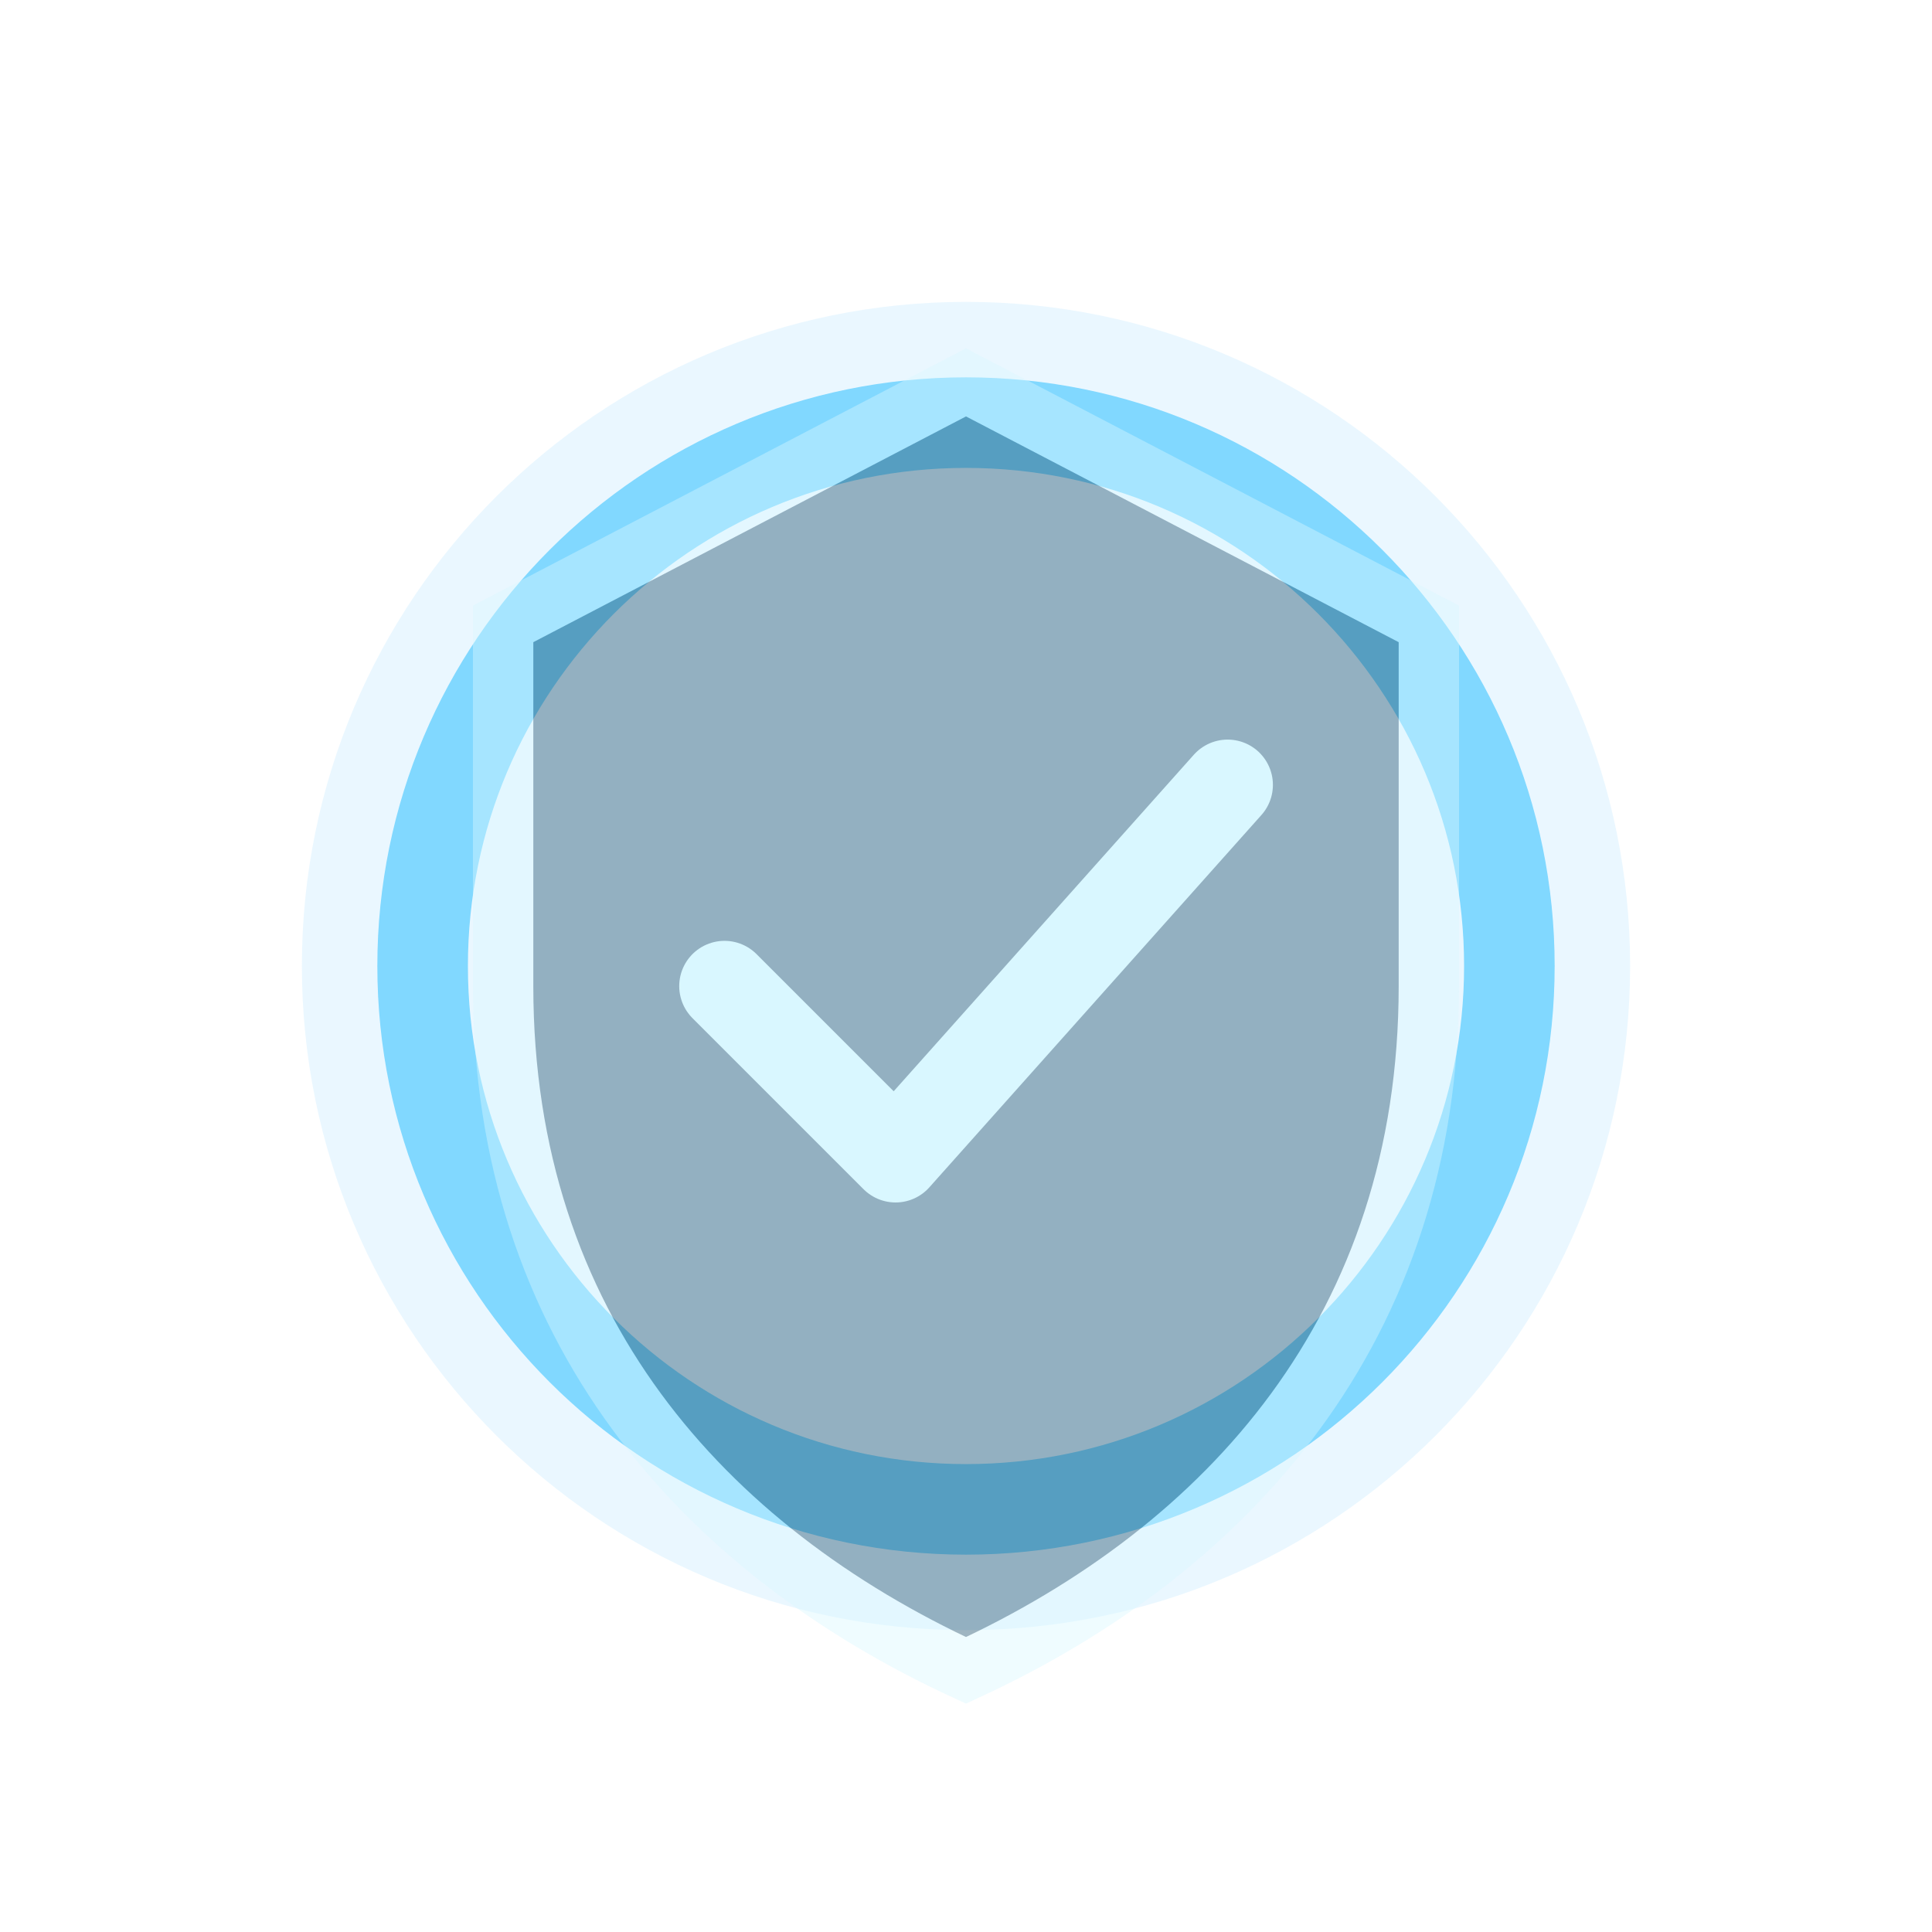
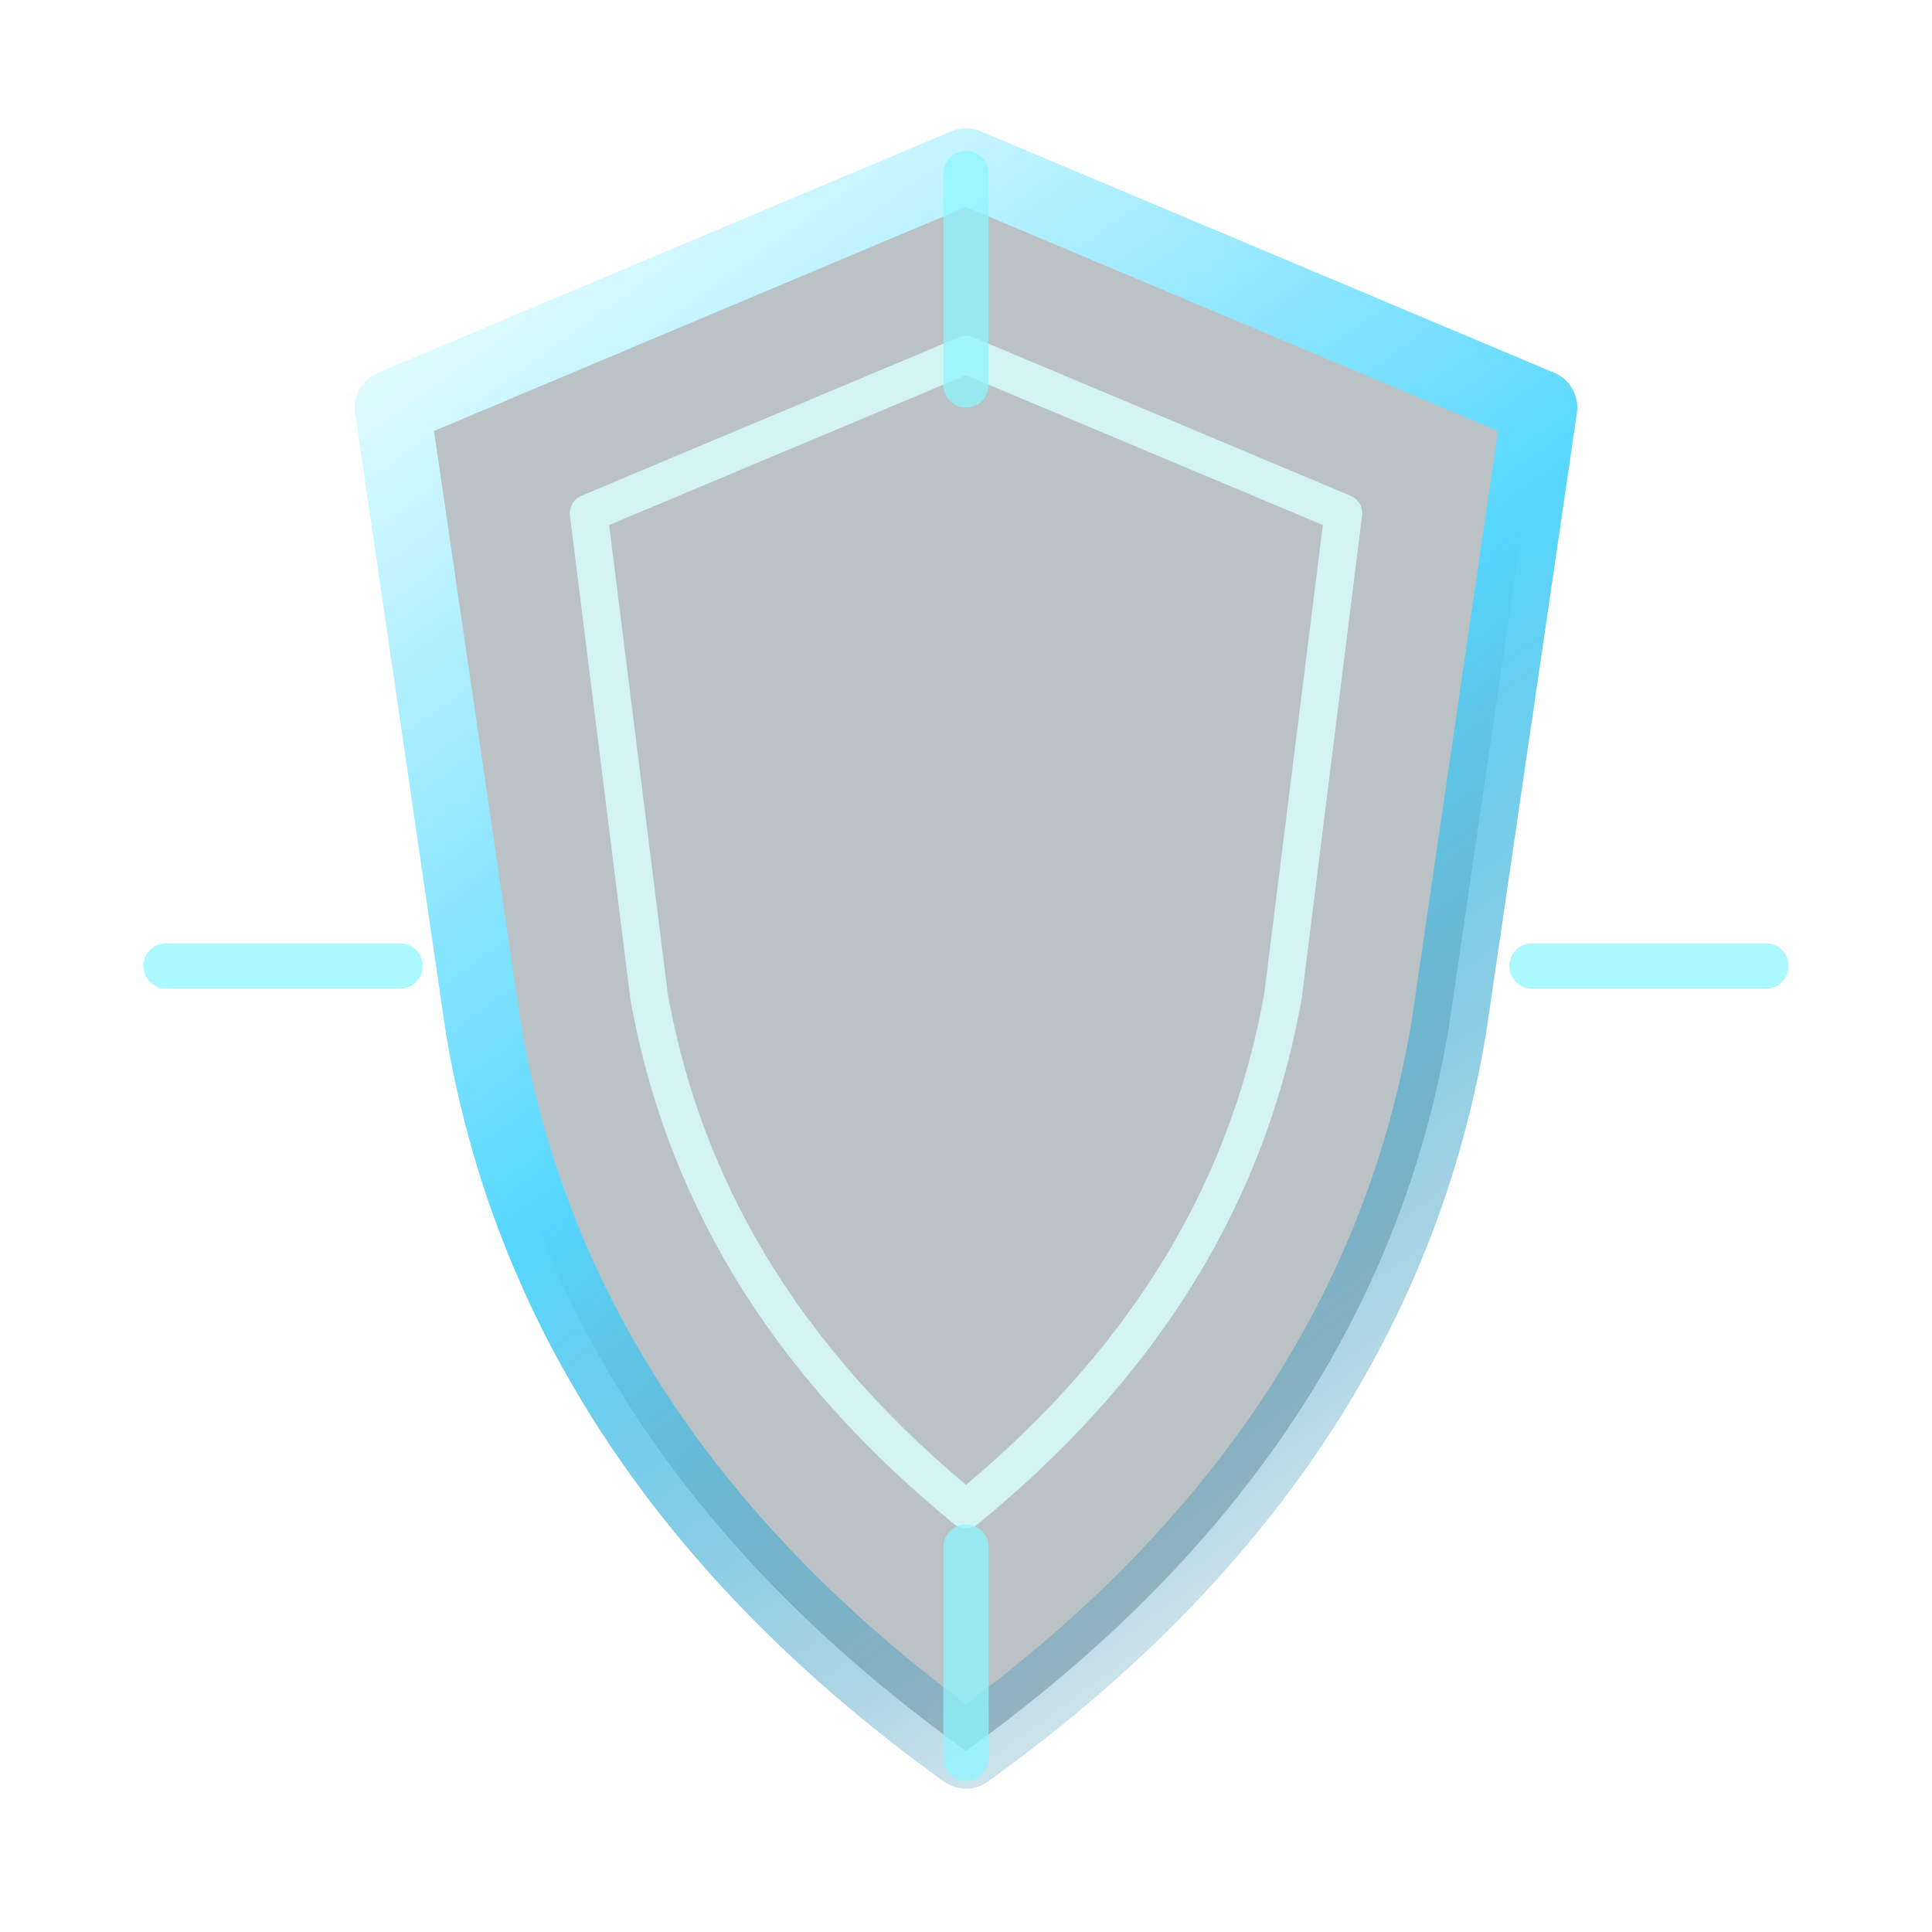
- <svg xmlns="http://www.w3.org/2000/svg" width="192" height="192" viewBox="0 0 192 192">
-   <rect width="192" height="192" fill="none" />
-   <circle cx="96" cy="96" r="66" fill="#66c7ff" opacity="0.14" />
-   <circle cx="96" cy="96" r="54" fill="none" stroke="#72d4ff" stroke-width="9" opacity="0.88" />
-   <path d="M96 38 L142 62 V98 C142 132 122 154 96 166 C70 154 50 132 50 98 V62 Z" fill="#1b4e6b" opacity="0.42" stroke="#d9f7ff" stroke-width="6" />
-   <path d="M72 98 L89 115 L122 78" fill="none" stroke="#d9f7ff" stroke-width="9" stroke-linecap="round" stroke-linejoin="round" />
+ <svg xmlns="http://www.w3.org/2000/svg" viewBox="0 0 256 256">
+   <defs>
+     <linearGradient id="guard" x1="58" y1="31" x2="197" y2="224" gradientUnits="userSpaceOnUse">
+       <stop offset="0" stop-color="#ecffff" />
+       <stop offset="0.48" stop-color="#56d7ff" />
+       <stop offset="1" stop-color="#196c91" stop-opacity="0" />
+     </linearGradient>
+   </defs>
+   <path d="M128 22 L204 54 L192 136 C185 178 160 209 128 232 C96 209 71 178 64 136 L52 54 Z" fill="#0b2635" fill-opacity="0.28" stroke="url(#guard)" stroke-width="10" stroke-linejoin="round" />
+   <path d="M128 47 L178 68 L170 132 C165 160 150 182 128 200 C106 182 91 160 86 132 L78 68 Z" fill="none" stroke="#d9ffff" stroke-width="5" stroke-linejoin="round" opacity="0.8" />
+   <path d="M53 128 H22 M234 128 H203 M128 23 V51 M128 233 V205" stroke="#8ef5ff" stroke-width="6" stroke-linecap="round" opacity="0.74" />
</svg>
